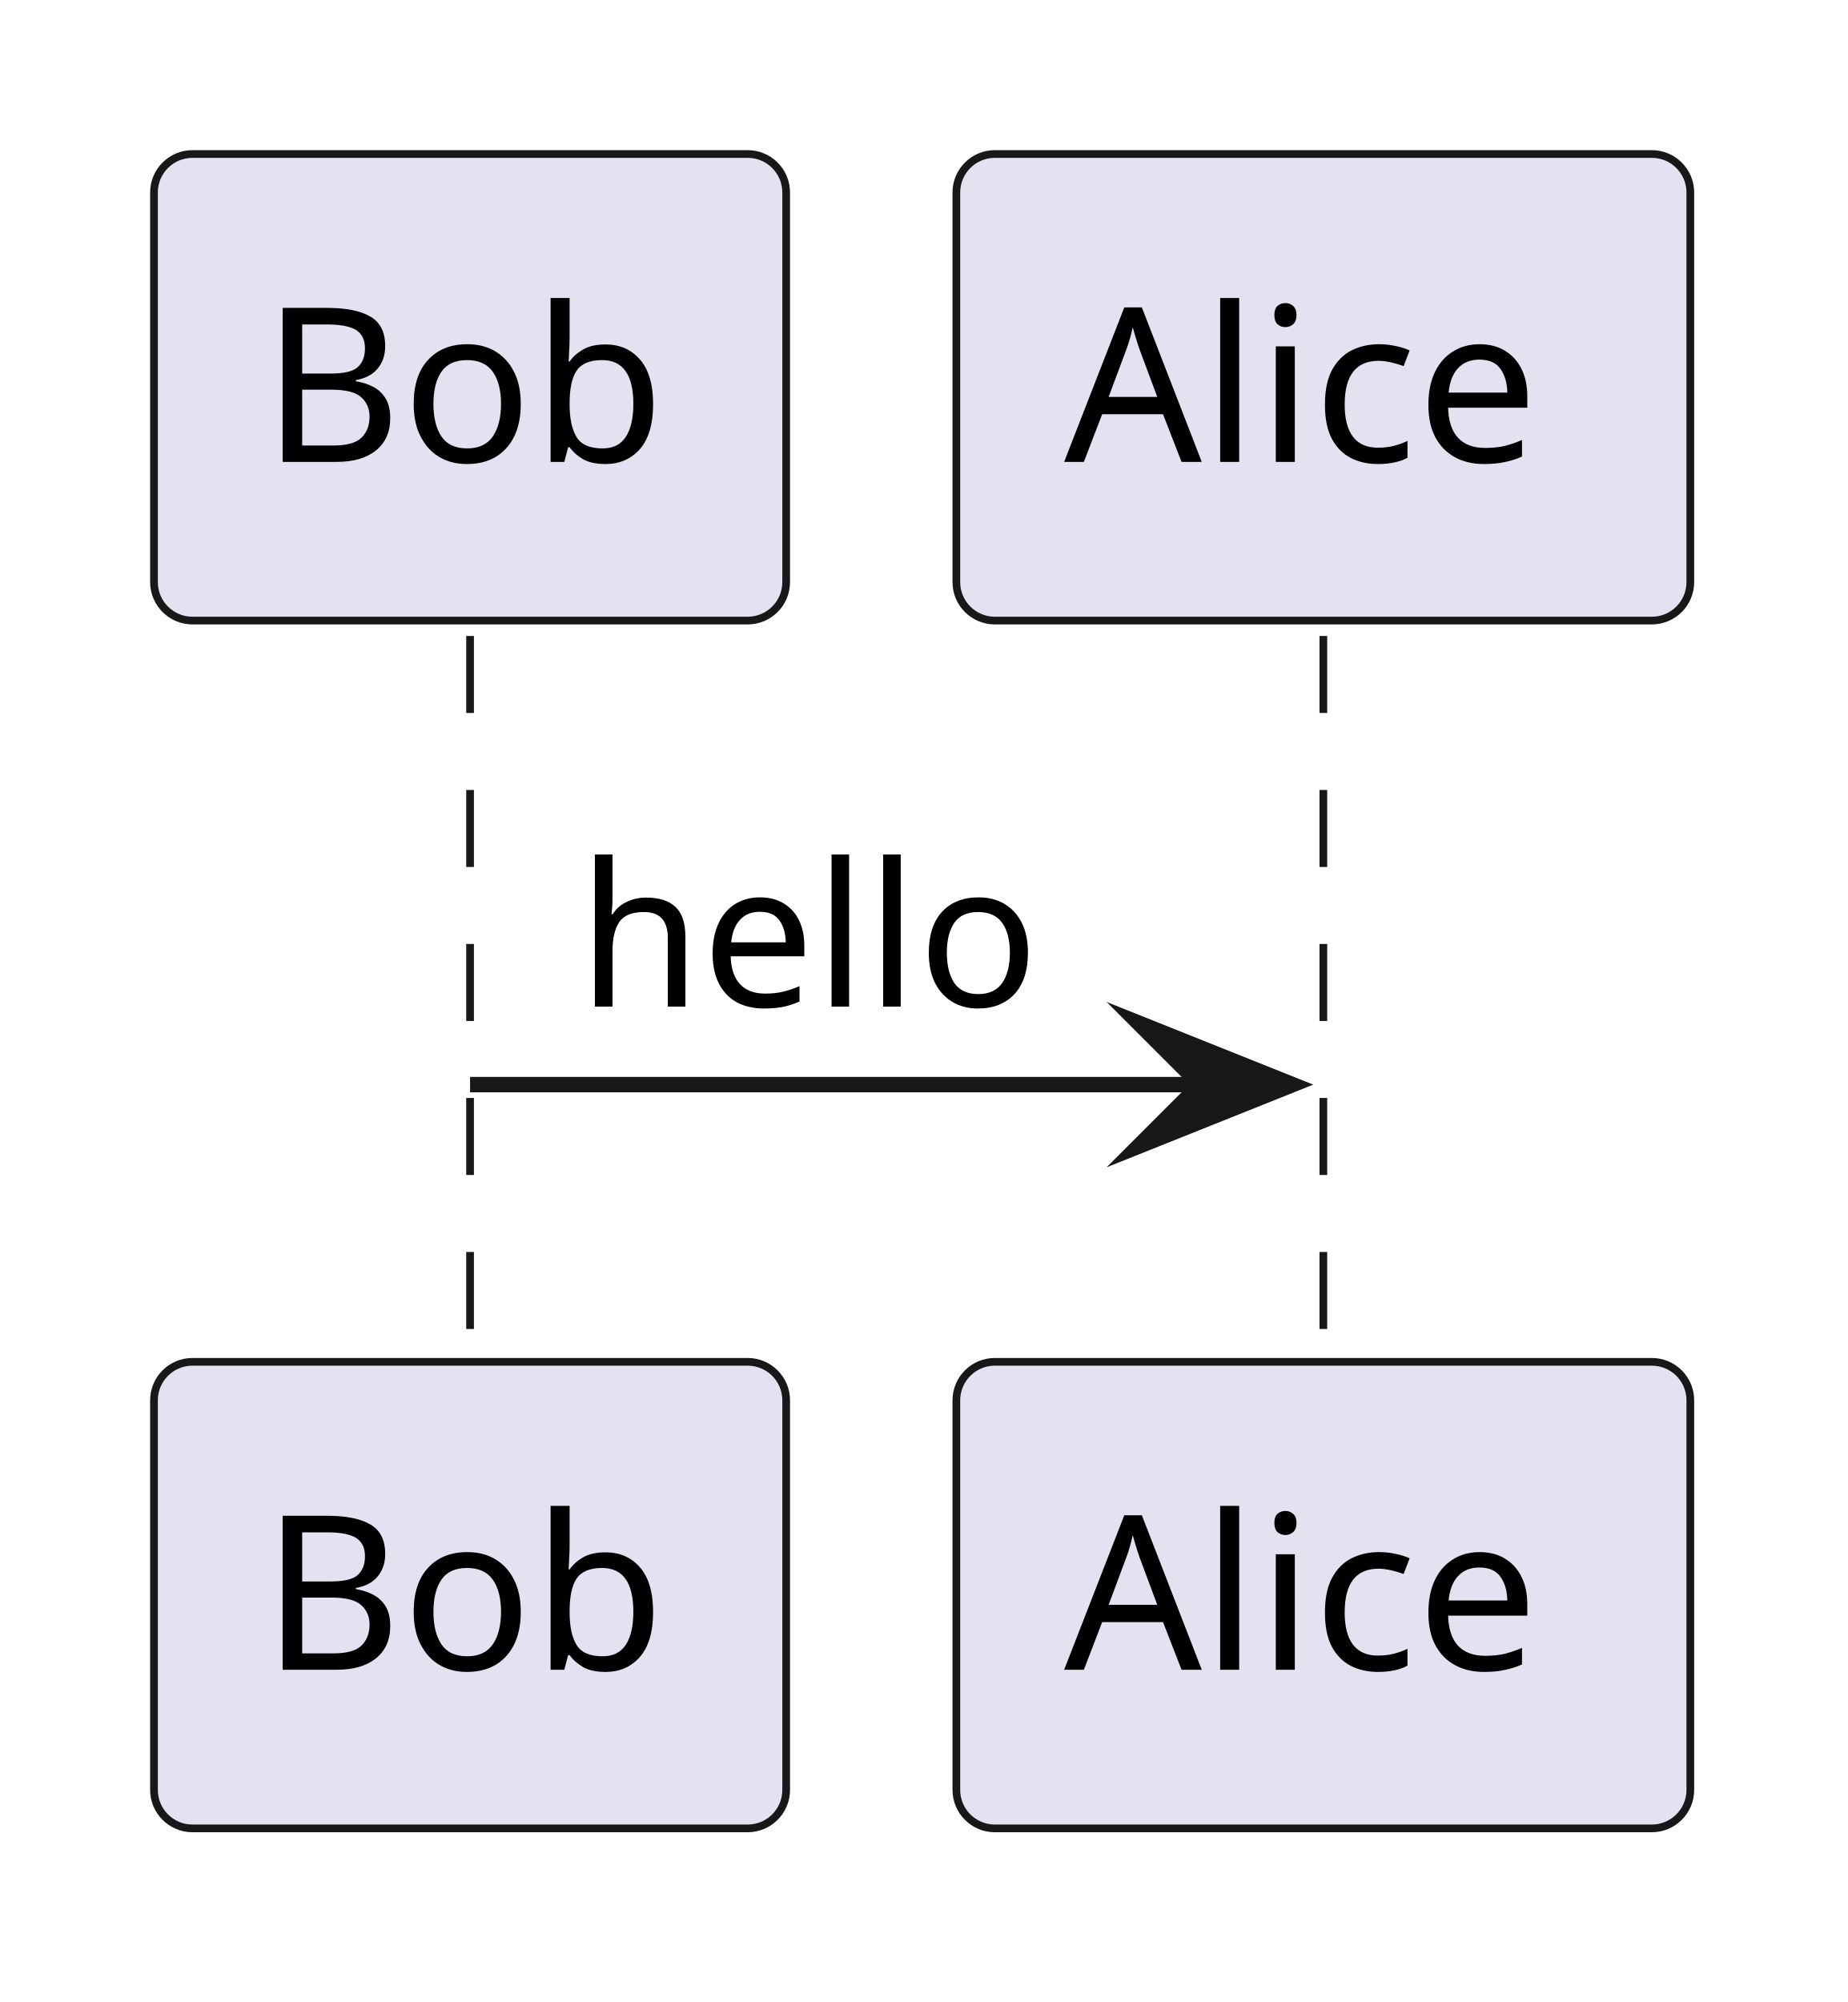
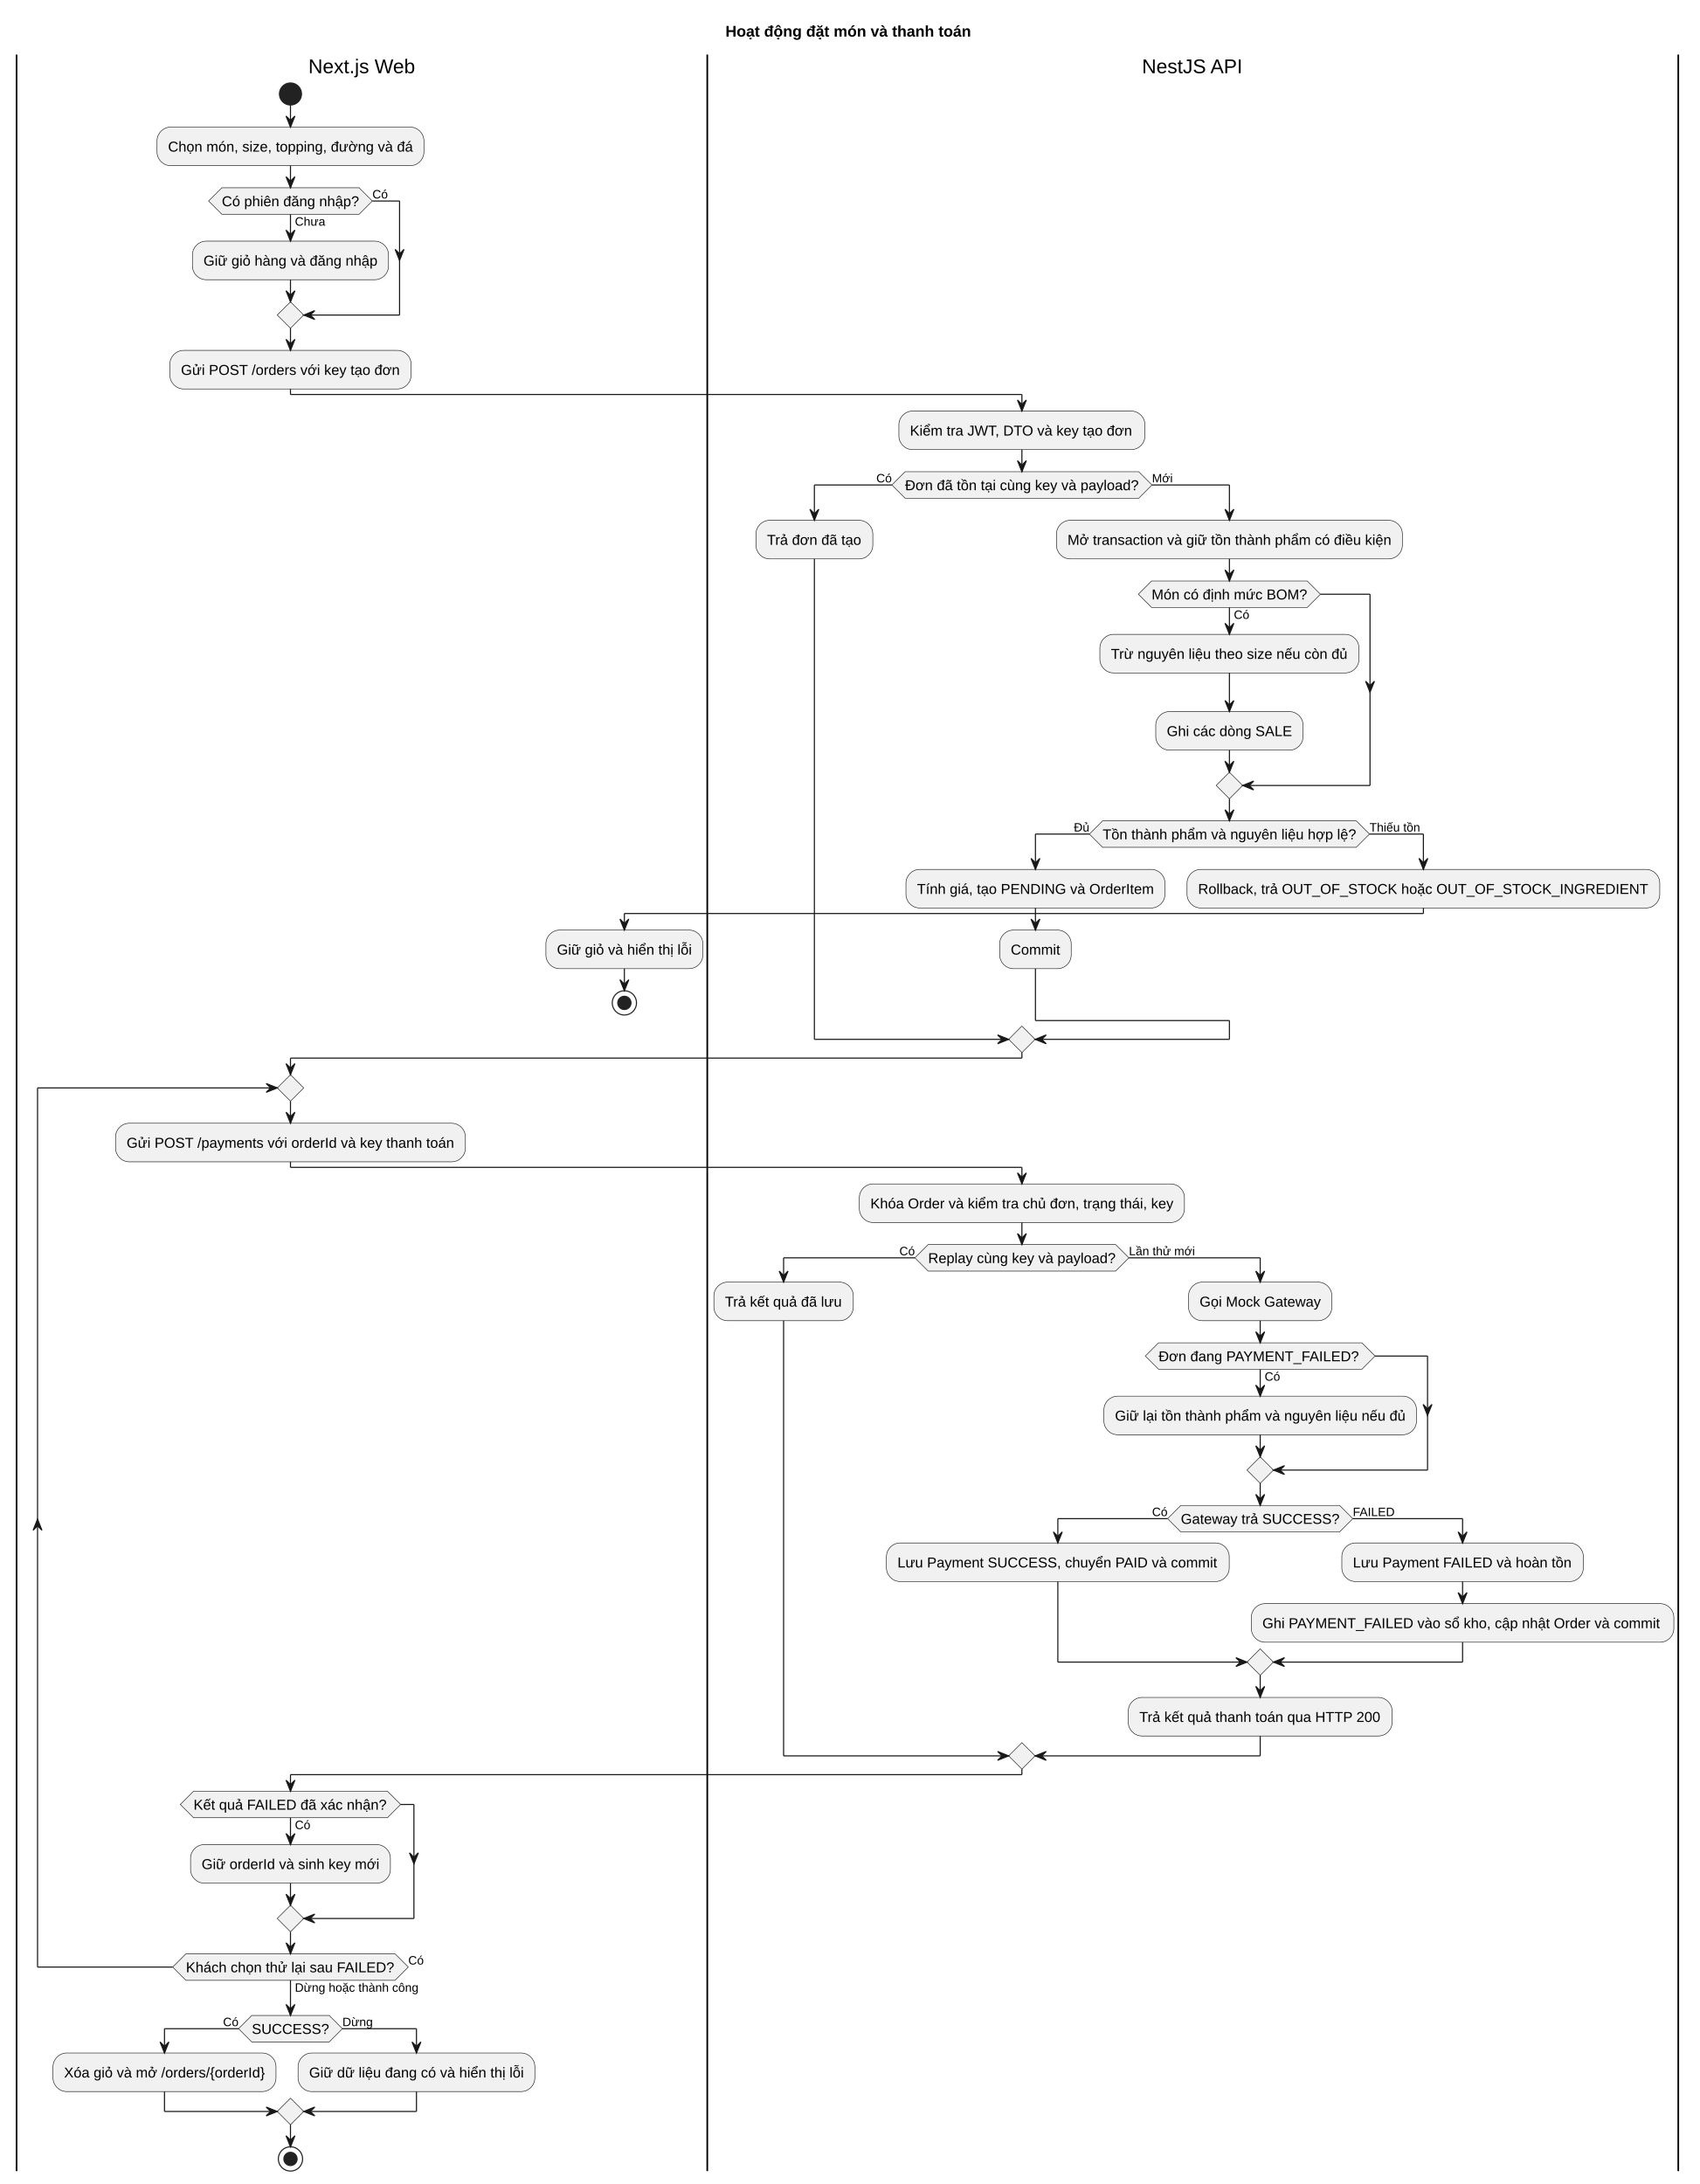
- <svg xmlns="http://www.w3.org/2000/svg" version="1.1" data-diagram-type="SEQUENCE" style="width:120px;height:130px;background:#FFFFFF;" width="120px" height="130px" viewBox="0 0 120 130" zoomAndPan="magnify" preserveAspectRatio="none" contentStyleType="text/css">
+ <svg xmlns="http://www.w3.org/2000/svg" contentStyleType="text/css" data-diagram-type="ACTIVITY" height="1978px" preserveAspectRatio="none" style="width:1539px;height:1978px;background:#FFFFFF;" version="1.1" viewBox="0 0 1539 1978" width="1539px" zoomAndPan="magnify">
  <defs />
-   <g font-family="sans-serif" lengthAdjust="spacing">
-     <g>
-       <rect x="27.028" y="41.297" width="8" height="47.133" fill="#000" fill-opacity="0" />
-       <line x1="30.528" y1="41.297" x2="30.528" y2="88.43" style="stroke:#181818;stroke-width:0.5;stroke-dasharray:5,5;" />
+   <g>
+     <g class="title" data-source-line="1">
+       <text fill="#000000" font-family="Arial" font-size="14" font-weight="bold" lengthAdjust="spacing" textLength="222.435" x="657.032" y="33.132">Hoạt động đặt món và thanh toán</text>
    </g>
-     <g>
-       <rect x="82.443" y="41.297" width="8" height="47.133" fill="#000" fill-opacity="0" />
-       <line x1="85.943" y1="41.297" x2="85.943" y2="88.43" style="stroke:#181818;stroke-width:0.5;stroke-dasharray:5,5;" />
-     </g>
-     <rect x="10" y="10" width="41.057" height="30.297" fill="#E2E2F0" style="stroke:#181818;stroke-width:0.5;" rx="2.5" ry="2.5" />
-     <text x="17" y="29.995" fill="#000" font-size="14" textLength="27.057">Bob</text>
-     <rect x="62.109" y="10" width="47.667" height="30.297" fill="#E2E2F0" style="stroke:#181818;stroke-width:0.5;" rx="2.5" ry="2.5" />
-     <text x="69.109" y="29.995" fill="#000" font-size="14" textLength="33.667">Alice</text>
-     <rect x="10" y="88.43" width="41.057" height="30.297" fill="#E2E2F0" style="stroke:#181818;stroke-width:0.5;" rx="2.5" ry="2.5" />
-     <text x="17" y="108.425" fill="#000" font-size="14" textLength="27.057">Bob</text>
-     <rect x="62.109" y="88.43" width="47.667" height="30.297" fill="#E2E2F0" style="stroke:#181818;stroke-width:0.5;" rx="2.5" ry="2.5" />
-     <text x="69.109" y="108.425" fill="#000" font-size="14" textLength="33.667">Alice</text>
-     <polygon points="73.943,66.43,83.943,70.43,73.943,74.43,77.943,70.43" fill="#181818" style="stroke:#181818;stroke-width:1;stroke-linejoin:miter;stroke-miterlimit:10;" />
-     <line x1="30.528" y1="70.43" x2="79.943" y2="70.43" style="stroke:#181818;stroke-width:1;" />
-     <text x="37.528" y="65.364" fill="#000" font-size="13" textLength="31.415">hello</text>
+     <rect fill="none" height="20.698" style="stroke:none;stroke-width:1;" width="1506.498" x="15" y="49.413" />
+     <ellipse cx="263.082" cy="85.111" fill="#222222" rx="10" ry="10" style="stroke:#222222;stroke-width:1;" />
+     <rect fill="#F1F1F1" height="34.949" rx="12.5" ry="12.5" style="stroke:#181818;stroke-width:0.5;" width="241.749" x="142.207" y="115.111" />
+     <text fill="#000000" font-family="Arial" font-size="13" lengthAdjust="spacing" textLength="221.749" x="152.207" y="137.305">Chọn món, size, topping, đường và đá</text>
+     <rect fill="#F1F1F1" height="34.949" rx="12.5" ry="12.5" style="stroke:#181818;stroke-width:0.5;" width="177.6" x="174.282" y="218.385" />
+     <text fill="#000000" font-family="Arial" font-size="13" lengthAdjust="spacing" textLength="157.6" x="184.282" y="240.578">Giữ giỏ hàng và đăng nhập</text>
+     <polygon fill="#F1F1F1" points="200.916,170.06,325.248,170.06,337.248,182.06,325.248,194.06,200.916,194.06,188.916,182.06,200.916,170.06" style="stroke:#181818;stroke-width:0.5;" />
+     <text fill="#000000" font-family="Arial" font-size="11" lengthAdjust="spacing" textLength="27.543" x="267.082" y="204.378">Chưa</text>
+     <text fill="#000000" font-family="Arial" font-size="13" lengthAdjust="spacing" textLength="124.332" x="200.916" y="186.78">Có phiên đăng nhập?</text>
+     <text fill="#000000" font-family="Arial" font-size="11" lengthAdjust="spacing" textLength="14.062" x="337.248" y="179.729">Có</text>
+     <polygon fill="#F1F1F1" points="263.082,273.333,275.082,285.333,263.082,297.333,251.082,285.333,263.082,273.333" style="stroke:#181818;stroke-width:0.5;" />
+     <rect fill="#F1F1F1" height="34.949" rx="12.5" ry="12.5" style="stroke:#181818;stroke-width:0.5;" width="218.428" x="153.868" y="317.333" />
+     <text fill="#000000" font-family="Arial" font-size="13" lengthAdjust="spacing" textLength="198.428" x="163.868" y="339.527">Gửi POST /orders với key tạo đơn</text>
+     <rect fill="#F1F1F1" height="34.949" rx="12.5" ry="12.5" style="stroke:#181818;stroke-width:0.5;" width="142.154" x="494.416" y="842.35" />
+     <text fill="#000000" font-family="Arial" font-size="13" lengthAdjust="spacing" textLength="122.154" x="504.416" y="864.544">Giữ giỏ và hiển thị lỗi</text>
+     <ellipse cx="565.493" cy="908.299" fill="none" rx="11" ry="11" style="stroke:#222222;stroke-width:1;" />
+     <ellipse cx="565.493" cy="908.299" fill="#222222" rx="6" ry="6" style="stroke:#222222;stroke-width:1;" />
+     <rect fill="#F1F1F1" height="34.949" rx="12.5" ry="12.5" style="stroke:#181818;stroke-width:0.5;" width="316.861" x="104.651" y="1017.299" />
+     <text fill="#000000" font-family="Arial" font-size="13" lengthAdjust="spacing" textLength="296.861" x="114.651" y="1039.493">Gửi POST /payments với orderId và key thanh toán</text>
+     <rect fill="#F1F1F1" height="34.949" rx="12.5" ry="12.5" style="stroke:#181818;stroke-width:0.5;" width="181.002" x="172.581" y="1670.589" />
+     <text fill="#000000" font-family="Arial" font-size="13" lengthAdjust="spacing" textLength="161.002" x="182.581" y="1692.783">Giữ orderId và sinh key mới</text>
+     <polygon fill="#F1F1F1" points="175.275,1622.264,350.889,1622.264,362.889,1634.264,350.889,1646.264,175.275,1646.264,163.275,1634.264,175.275,1622.264" style="stroke:#181818;stroke-width:0.5;" />
+     <text fill="#000000" font-family="Arial" font-size="11" lengthAdjust="spacing" textLength="14.062" x="267.082" y="1656.582">Có</text>
+     <text fill="#000000" font-family="Arial" font-size="13" lengthAdjust="spacing" textLength="175.614" x="175.275" y="1638.984">Kết quả FAILED đã xác nhận?</text>
+     <polygon fill="#F1F1F1" points="263.082,1725.538,275.082,1737.538,263.082,1749.538,251.082,1737.538,263.082,1725.538" style="stroke:#181818;stroke-width:0.5;" />
+     <polygon fill="#F1F1F1" points="263.082,973.299,275.082,985.299,263.082,997.299,251.082,985.299,263.082,973.299" style="stroke:#181818;stroke-width:0.5;" />
+     <polygon fill="#F1F1F1" points="168.4,1769.538,357.763,1769.538,369.763,1781.538,357.763,1793.538,168.4,1793.538,156.4,1781.538,168.4,1769.538" style="stroke:#181818;stroke-width:0.5;" />
+     <text fill="#000000" font-family="Arial" font-size="11" lengthAdjust="spacing" textLength="111.944" x="267.082" y="1803.855">Dừng hoặc thành công</text>
+     <text fill="#000000" font-family="Arial" font-size="13" lengthAdjust="spacing" textLength="189.363" x="168.4" y="1786.257">Khách chọn thử lại sau FAILED?</text>
+     <text fill="#000000" font-family="Arial" font-size="11" lengthAdjust="spacing" textLength="14.062" x="369.763" y="1779.207">Có</text>
+     <polygon fill="#F1F1F1" points="228.043,1825.355,298.121,1825.355,310.121,1837.355,298.121,1849.355,228.043,1849.355,216.043,1837.355,228.043,1825.355" style="stroke:#181818;stroke-width:0.5;" />
+     <text fill="#000000" font-family="Arial" font-size="13" lengthAdjust="spacing" textLength="70.078" x="228.043" y="1842.075">SUCCESS?</text>
+     <text fill="#000000" font-family="Arial" font-size="11" lengthAdjust="spacing" textLength="14.062" x="201.981" y="1835.024">Có</text>
+     <text fill="#000000" font-family="Arial" font-size="11" lengthAdjust="spacing" textLength="27.543" x="310.121" y="1835.024">Dừng</text>
+     <rect fill="#F1F1F1" height="34.949" rx="12.5" ry="12.5" style="stroke:#181818;stroke-width:0.5;" width="201.956" x="48" y="1859.355" />
+     <text fill="#000000" font-family="Arial" font-size="13" lengthAdjust="spacing" textLength="181.956" x="58" y="1881.549">Xóa giỏ và mở /orders/{orderId}</text>
+     <rect fill="#F1F1F1" height="34.949" rx="12.5" ry="12.5" style="stroke:#181818;stroke-width:0.5;" width="214.46" x="269.956" y="1859.355" />
+     <text fill="#000000" font-family="Arial" font-size="13" lengthAdjust="spacing" textLength="194.46" x="279.956" y="1881.549">Giữ dữ liệu đang có và hiển thị lỗi</text>
+     <polygon fill="#F1F1F1" points="263.082,1900.304,275.082,1912.304,263.082,1924.304,251.082,1912.304,263.082,1900.304" style="stroke:#181818;stroke-width:0.5;" />
+     <ellipse cx="263.082" cy="1955.304" fill="none" rx="11" ry="11" style="stroke:#222222;stroke-width:1;" />
+     <ellipse cx="263.082" cy="1955.304" fill="#222222" rx="6" ry="6" style="stroke:#222222;stroke-width:1;" />
+     <line style="stroke:#000000;stroke-width:1.5;" x1="15" x2="15" y1="49.413" y2="1966.304" />
+     <rect fill="#F1F1F1" height="34.949" rx="12.5" ry="12.5" style="stroke:#181818;stroke-width:0.5;" width="222.852" x="814.104" y="372.282" />
+     <text fill="#000000" font-family="Arial" font-size="13" lengthAdjust="spacing" textLength="202.852" x="824.104" y="394.476">Kiểm tra JWT, DTO và key tạo đơn</text>
+     <polygon fill="#F1F1F1" points="819.727,427.231,1031.333,427.231,1043.333,439.231,1031.333,451.231,819.727,451.231,807.727,439.231,819.727,427.231" style="stroke:#181818;stroke-width:0.5;" />
+     <text fill="#000000" font-family="Arial" font-size="13" lengthAdjust="spacing" textLength="211.606" x="819.727" y="443.95">Đơn đã tồn tại cùng key và payload?</text>
+     <text fill="#000000" font-family="Arial" font-size="11" lengthAdjust="spacing" textLength="14.062" x="793.666" y="436.9">Có</text>
+     <text fill="#000000" font-family="Arial" font-size="11" lengthAdjust="spacing" textLength="18.82" x="1043.333" y="436.9">Mới</text>
+     <rect fill="#F1F1F1" height="34.949" rx="12.5" ry="12.5" style="stroke:#181818;stroke-width:0.5;" width="105.852" x="684.656" y="471.231" />
+     <text fill="#000000" font-family="Arial" font-size="13" lengthAdjust="spacing" textLength="85.852" x="694.656" y="493.425">Trả đơn đã tạo</text>
+     <rect fill="#F1F1F1" height="34.949" rx="12.5" ry="12.5" style="stroke:#181818;stroke-width:0.5;" width="313.281" x="956.837" y="471.231" />
+     <text fill="#000000" font-family="Arial" font-size="13" lengthAdjust="spacing" textLength="293.281" x="966.837" y="493.425">Mở transaction và giữ tồn thành phẩm có điều kiện</text>
+     <rect fill="#F1F1F1" height="34.949" rx="12.5" ry="12.5" style="stroke:#181818;stroke-width:0.5;" width="234.671" x="996.142" y="574.504" />
+     <text fill="#000000" font-family="Arial" font-size="13" lengthAdjust="spacing" textLength="214.671" x="1006.142" y="596.698">Trừ nguyên liệu theo size nếu còn đủ</text>
+     <rect fill="#F1F1F1" height="34.949" rx="12.5" ry="12.5" style="stroke:#181818;stroke-width:0.5;" width="133.458" x="1046.748" y="644.453" />
+     <text fill="#000000" font-family="Arial" font-size="13" lengthAdjust="spacing" textLength="113.458" x="1056.748" y="666.646">Ghi các dòng SALE</text>
+     <polygon fill="#F1F1F1" points="1043.018,526.179,1183.936,526.179,1195.936,538.179,1183.936,550.179,1043.018,550.179,1031.018,538.179,1043.018,526.179" style="stroke:#181818;stroke-width:0.5;" />
+     <text fill="#000000" font-family="Arial" font-size="11" lengthAdjust="spacing" textLength="14.062" x="1117.477" y="560.497">Có</text>
+     <text fill="#000000" font-family="Arial" font-size="13" lengthAdjust="spacing" textLength="140.918" x="1043.018" y="542.899">Món có định mức BOM?</text>
+     <polygon fill="#F1F1F1" points="1113.477,699.401,1125.477,711.401,1113.477,723.401,1101.477,711.401,1113.477,699.401" style="stroke:#181818;stroke-width:0.5;" />
+     <polygon fill="#F1F1F1" points="998.636,743.401,1228.319,743.401,1240.319,755.401,1228.319,767.401,998.636,767.401,986.636,755.401,998.636,743.401" style="stroke:#181818;stroke-width:0.5;" />
+     <text fill="#000000" font-family="Arial" font-size="13" lengthAdjust="spacing" textLength="229.684" x="998.636" y="760.121">Tồn thành phẩm và nguyên liệu hợp lệ?</text>
+     <text fill="#000000" font-family="Arial" font-size="11" lengthAdjust="spacing" textLength="14.062" x="972.574" y="753.07">Đủ</text>
+     <text fill="#000000" font-family="Arial" font-size="11" lengthAdjust="spacing" textLength="45.864" x="1240.319" y="753.07">Thiếu tồn</text>
+     <rect fill="#F1F1F1" height="34.949" rx="12.5" ry="12.5" style="stroke:#181818;stroke-width:0.5;" width="234.576" x="820.508" y="787.401" />
+     <text fill="#000000" font-family="Arial" font-size="13" lengthAdjust="spacing" textLength="214.576" x="830.508" y="809.595">Tính giá, tạo PENDING và OrderItem</text>
+     <rect fill="#F1F1F1" height="34.949" rx="12.5" ry="12.5" style="stroke:#181818;stroke-width:0.5;" width="64.776" x="905.408" y="842.35" />
+     <text fill="#000000" font-family="Arial" font-size="13" lengthAdjust="spacing" textLength="44.776" x="915.408" y="864.544">Commit</text>
+     <rect fill="#F1F1F1" height="34.949" rx="12.5" ry="12.5" style="stroke:#181818;stroke-width:0.5;" width="428.148" x="1075.084" y="787.401" />
+     <text fill="#000000" font-family="Arial" font-size="13" lengthAdjust="spacing" textLength="408.148" x="1085.084" y="809.595">Rollback, trả OUT_OF_STOCK hoặc OUT_OF_STOCK_INGREDIENT</text>
+     <polygon fill="#F1F1F1" points="925.53,929.299,937.53,941.299,925.53,953.299,913.53,941.299,925.53,929.299" style="stroke:#181818;stroke-width:0.5;" />
+     <rect fill="#F1F1F1" height="34.949" rx="12.5" ry="12.5" style="stroke:#181818;stroke-width:0.5;" width="294.435" x="778.313" y="1072.248" />
+     <text fill="#000000" font-family="Arial" font-size="13" lengthAdjust="spacing" textLength="274.435" x="788.313" y="1094.441">Khóa Order và kiểm tra chủ đơn, trạng thái, key</text>
+     <polygon fill="#F1F1F1" points="840.614,1127.196,1010.446,1127.196,1022.446,1139.196,1010.446,1151.196,840.614,1151.196,828.614,1139.196,840.614,1127.196" style="stroke:#181818;stroke-width:0.5;" />
+     <text fill="#000000" font-family="Arial" font-size="13" lengthAdjust="spacing" textLength="169.832" x="840.614" y="1143.916">Replay cùng key và payload?</text>
+     <text fill="#000000" font-family="Arial" font-size="11" lengthAdjust="spacing" textLength="14.062" x="814.553" y="1136.865">Có</text>
+     <text fill="#000000" font-family="Arial" font-size="11" lengthAdjust="spacing" textLength="59.823" x="1022.446" y="1136.865">Lần thử mới</text>
+     <rect fill="#F1F1F1" height="34.949" rx="12.5" ry="12.5" style="stroke:#181818;stroke-width:0.5;" width="126.26" x="646.57" y="1161.196" />
+     <text fill="#000000" font-family="Arial" font-size="13" lengthAdjust="spacing" textLength="106.26" x="656.57" y="1183.39">Trả kết quả đã lưu</text>
+     <rect fill="#F1F1F1" height="34.949" rx="12.5" ry="12.5" style="stroke:#181818;stroke-width:0.5;" width="129.815" x="1076.452" y="1161.196" />
+     <text fill="#000000" font-family="Arial" font-size="13" lengthAdjust="spacing" textLength="109.814" x="1086.452" y="1183.39">Gọi Mock Gateway</text>
+     <rect fill="#F1F1F1" height="34.949" rx="12.5" ry="12.5" style="stroke:#181818;stroke-width:0.5;" width="283.104" x="999.808" y="1264.469" />
+     <text fill="#000000" font-family="Arial" font-size="13" lengthAdjust="spacing" textLength="263.104" x="1009.808" y="1286.663">Giữ lại tồn thành phẩm và nguyên liệu nếu đủ</text>
+     <polygon fill="#F1F1F1" points="1049.309,1216.145,1233.41,1216.145,1245.41,1228.145,1233.41,1240.145,1049.309,1240.145,1037.309,1228.145,1049.309,1216.145" style="stroke:#181818;stroke-width:0.5;" />
+     <text fill="#000000" font-family="Arial" font-size="11" lengthAdjust="spacing" textLength="14.062" x="1145.36" y="1250.463">Có</text>
+     <text fill="#000000" font-family="Arial" font-size="13" lengthAdjust="spacing" textLength="184.101" x="1049.309" y="1232.864">Đơn đang PAYMENT_FAILED?</text>
+     <polygon fill="#F1F1F1" points="1141.36,1319.418,1153.36,1331.418,1141.36,1343.418,1129.36,1331.418,1141.36,1319.418" style="stroke:#181818;stroke-width:0.5;" />
+     <polygon fill="#F1F1F1" points="1069.472,1363.418,1213.247,1363.418,1225.247,1375.418,1213.247,1387.418,1069.472,1387.418,1057.472,1375.418,1069.472,1363.418" style="stroke:#181818;stroke-width:0.5;" />
+     <text fill="#000000" font-family="Arial" font-size="13" lengthAdjust="spacing" textLength="143.774" x="1069.472" y="1380.138">Gateway trả SUCCESS?</text>
+     <text fill="#000000" font-family="Arial" font-size="11" lengthAdjust="spacing" textLength="14.062" x="1043.411" y="1373.087">Có</text>
+     <text fill="#000000" font-family="Arial" font-size="11" lengthAdjust="spacing" textLength="38.511" x="1225.247" y="1373.087">FAILED</text>
+     <rect fill="#F1F1F1" height="34.949" rx="12.5" ry="12.5" style="stroke:#181818;stroke-width:0.5;" width="310.475" x="802.83" y="1397.418" />
+     <text fill="#000000" font-family="Arial" font-size="13" lengthAdjust="spacing" textLength="290.475" x="812.83" y="1419.612">Lưu Payment SUCCESS, chuyển PAID và commit</text>
+     <rect fill="#F1F1F1" height="34.949" rx="12.5" ry="12.5" style="stroke:#181818;stroke-width:0.5;" width="218.758" x="1215.273" y="1397.418" />
+     <text fill="#000000" font-family="Arial" font-size="13" lengthAdjust="spacing" textLength="198.758" x="1225.273" y="1419.612">Lưu Payment FAILED và hoàn tồn</text>
+     <rect fill="#F1F1F1" height="34.949" rx="12.5" ry="12.5" style="stroke:#181818;stroke-width:0.5;" width="382.692" x="1133.305" y="1452.367" />
+     <text fill="#000000" font-family="Arial" font-size="13" lengthAdjust="spacing" textLength="362.692" x="1143.305" y="1474.561">Ghi PAYMENT_FAILED vào sổ kho, cập nhật Order và commit</text>
+     <polygon fill="#F1F1F1" points="1141.36,1493.316,1153.36,1505.316,1141.36,1517.316,1129.36,1505.316,1141.36,1493.316" style="stroke:#181818;stroke-width:0.5;" />
+     <rect fill="#F1F1F1" height="34.949" rx="12.5" ry="12.5" style="stroke:#181818;stroke-width:0.5;" width="238.969" x="1021.875" y="1537.316" />
+     <text fill="#000000" font-family="Arial" font-size="13" lengthAdjust="spacing" textLength="218.969" x="1031.875" y="1559.509">Trả kết quả thanh toán qua HTTP 200</text>
+     <polygon fill="#F1F1F1" points="925.53,1578.264,937.53,1590.264,925.53,1602.264,913.53,1590.264,925.53,1578.264" style="stroke:#181818;stroke-width:0.5;" />
+     <line style="stroke:#000000;stroke-width:1.5;" x1="640.57" x2="640.57" y1="49.413" y2="1966.304" />
+     <line style="stroke:#000000;stroke-width:1.5;" x1="1519.998" x2="1519.998" y1="49.413" y2="1966.304" />
+     <line style="stroke:#181818;stroke-width:1;" x1="263.082" x2="263.082" y1="95.111" y2="115.111" />
+     <polygon fill="#181818" points="259.082,105.111,263.082,115.111,267.082,105.111,263.082,109.111" style="stroke:#181818;stroke-width:1;" />
+     <line style="stroke:#181818;stroke-width:1;" x1="263.082" x2="263.082" y1="194.06" y2="218.385" />
+     <polygon fill="#181818" points="259.082,208.385,263.082,218.385,267.082,208.385,263.082,212.385" style="stroke:#181818;stroke-width:1;" />
+     <line style="stroke:#181818;stroke-width:1;" x1="337.248" x2="361.882" y1="182.06" y2="182.06" />
+     <polygon fill="#181818" points="357.882,225.859,361.882,235.859,365.882,225.859,361.882,229.859" style="stroke:#181818;stroke-width:1;" />
+     <line style="stroke:#181818;stroke-width:1;" x1="361.882" x2="361.882" y1="182.06" y2="285.333" />
+     <line style="stroke:#181818;stroke-width:1;" x1="361.882" x2="275.082" y1="285.333" y2="285.333" />
+     <polygon fill="#181818" points="285.082,281.333,275.082,285.333,285.082,289.333,281.082,285.333" style="stroke:#181818;stroke-width:1;" />
+     <line style="stroke:#181818;stroke-width:1;" x1="263.082" x2="263.082" y1="253.333" y2="273.333" />
+     <polygon fill="#181818" points="259.082,263.333,263.082,273.333,267.082,263.333,263.082,267.333" style="stroke:#181818;stroke-width:1;" />
+     <line style="stroke:#181818;stroke-width:1;" x1="263.082" x2="263.082" y1="150.06" y2="170.06" />
+     <polygon fill="#181818" points="259.082,160.06,263.082,170.06,267.082,160.06,263.082,164.06" style="stroke:#181818;stroke-width:1;" />
+     <line style="stroke:#181818;stroke-width:1;" x1="263.082" x2="263.082" y1="297.333" y2="317.333" />
+     <polygon fill="#181818" points="259.082,307.333,263.082,317.333,267.082,307.333,263.082,311.333" style="stroke:#181818;stroke-width:1;" />
+     <line style="stroke:#181818;stroke-width:1;" x1="565.493" x2="565.493" y1="877.299" y2="897.299" />
+     <polygon fill="#181818" points="561.493,887.299,565.493,897.299,569.493,887.299,565.493,891.299" style="stroke:#181818;stroke-width:1;" />
+     <line style="stroke:#181818;stroke-width:1;" x1="263.082" x2="263.082" y1="1646.264" y2="1670.589" />
+     <polygon fill="#181818" points="259.082,1660.589,263.082,1670.589,267.082,1660.589,263.082,1664.589" style="stroke:#181818;stroke-width:1;" />
+     <line style="stroke:#181818;stroke-width:1;" x1="362.889" x2="374.889" y1="1634.264" y2="1634.264" />
+     <polygon fill="#181818" points="370.889,1678.063,374.889,1688.063,378.889,1678.063,374.889,1682.063" style="stroke:#181818;stroke-width:1;" />
+     <line style="stroke:#181818;stroke-width:1;" x1="374.889" x2="374.889" y1="1634.264" y2="1737.538" />
+     <line style="stroke:#181818;stroke-width:1;" x1="374.889" x2="275.082" y1="1737.538" y2="1737.538" />
+     <polygon fill="#181818" points="285.082,1733.538,275.082,1737.538,285.082,1741.538,281.082,1737.538" style="stroke:#181818;stroke-width:1;" />
+     <line style="stroke:#181818;stroke-width:1;" x1="263.082" x2="263.082" y1="1705.538" y2="1725.538" />
+     <polygon fill="#181818" points="259.082,1715.538,263.082,1725.538,267.082,1715.538,263.082,1719.538" style="stroke:#181818;stroke-width:1;" />
+     <line style="stroke:#181818;stroke-width:1;" x1="263.082" x2="263.082" y1="997.299" y2="1017.299" />
+     <polygon fill="#181818" points="259.082,1007.299,263.082,1017.299,267.082,1007.299,263.082,1011.299" style="stroke:#181818;stroke-width:1;" />
+     <line style="stroke:#181818;stroke-width:1;" x1="156.4" x2="34" y1="1781.538" y2="1781.538" />
+     <polygon fill="#181818" points="30,1385.918,34,1375.918,38,1385.918,34,1381.918" style="stroke:#181818;stroke-width:1;" />
+     <line style="stroke:#181818;stroke-width:1;" x1="34" x2="34" y1="985.299" y2="1781.538" />
+     <line style="stroke:#181818;stroke-width:1;" x1="34" x2="251.082" y1="985.299" y2="985.299" />
+     <polygon fill="#181818" points="241.082,981.299,251.082,985.299,241.082,989.299,245.082,985.299" style="stroke:#181818;stroke-width:1;" />
+     <line style="stroke:#181818;stroke-width:1;" x1="263.082" x2="263.082" y1="1749.538" y2="1769.538" />
+     <polygon fill="#181818" points="259.082,1759.538,263.082,1769.538,267.082,1759.538,263.082,1763.538" style="stroke:#181818;stroke-width:1;" />
+     <line style="stroke:#181818;stroke-width:1;" x1="216.043" x2="148.978" y1="1837.355" y2="1837.355" />
+     <line style="stroke:#181818;stroke-width:1;" x1="148.978" x2="148.978" y1="1837.355" y2="1859.355" />
+     <polygon fill="#181818" points="144.978,1849.355,148.978,1859.355,152.978,1849.355,148.978,1853.355" style="stroke:#181818;stroke-width:1;" />
+     <line style="stroke:#181818;stroke-width:1;" x1="310.121" x2="377.186" y1="1837.355" y2="1837.355" />
+     <line style="stroke:#181818;stroke-width:1;" x1="377.186" x2="377.186" y1="1837.355" y2="1859.355" />
+     <polygon fill="#181818" points="373.186,1849.355,377.186,1859.355,381.186,1849.355,377.186,1853.355" style="stroke:#181818;stroke-width:1;" />
+     <line style="stroke:#181818;stroke-width:1;" x1="148.978" x2="148.978" y1="1894.304" y2="1912.304" />
+     <line style="stroke:#181818;stroke-width:1;" x1="148.978" x2="251.082" y1="1912.304" y2="1912.304" />
+     <polygon fill="#181818" points="241.082,1908.304,251.082,1912.304,241.082,1916.304,245.082,1912.304" style="stroke:#181818;stroke-width:1;" />
+     <line style="stroke:#181818;stroke-width:1;" x1="377.186" x2="377.186" y1="1894.304" y2="1912.304" />
+     <line style="stroke:#181818;stroke-width:1;" x1="377.186" x2="275.082" y1="1912.304" y2="1912.304" />
+     <polygon fill="#181818" points="285.082,1908.304,275.082,1912.304,285.082,1916.304,281.082,1912.304" style="stroke:#181818;stroke-width:1;" />
+     <line style="stroke:#181818;stroke-width:1;" x1="263.082" x2="263.082" y1="1793.538" y2="1825.355" />
+     <polygon fill="#181818" points="259.082,1815.355,263.082,1825.355,267.082,1815.355,263.082,1819.355" style="stroke:#181818;stroke-width:1;" />
+     <line style="stroke:#181818;stroke-width:1;" x1="263.082" x2="263.082" y1="1924.304" y2="1944.304" />
+     <polygon fill="#181818" points="259.082,1934.304,263.082,1944.304,267.082,1934.304,263.082,1938.304" style="stroke:#181818;stroke-width:1;" />
+     <line style="stroke:#181818;stroke-width:1;" x1="1113.477" x2="1113.477" y1="609.453" y2="644.453" />
+     <polygon fill="#181818" points="1109.477,634.453,1113.477,644.453,1117.477,634.453,1113.477,638.453" style="stroke:#181818;stroke-width:1;" />
+     <line style="stroke:#181818;stroke-width:1;" x1="1113.477" x2="1113.477" y1="550.179" y2="574.504" />
+     <polygon fill="#181818" points="1109.477,564.504,1113.477,574.504,1117.477,564.504,1113.477,568.504" style="stroke:#181818;stroke-width:1;" />
+     <line style="stroke:#181818;stroke-width:1;" x1="1195.936" x2="1240.813" y1="538.179" y2="538.179" />
+     <polygon fill="#181818" points="1236.813,616.953,1240.813,626.953,1244.813,616.953,1240.813,620.953" style="stroke:#181818;stroke-width:1;" />
+     <line style="stroke:#181818;stroke-width:1;" x1="1240.813" x2="1240.813" y1="538.179" y2="711.401" />
+     <line style="stroke:#181818;stroke-width:1;" x1="1240.813" x2="1125.477" y1="711.401" y2="711.401" />
+     <polygon fill="#181818" points="1135.477,707.401,1125.477,711.401,1135.477,715.401,1131.477,711.401" style="stroke:#181818;stroke-width:1;" />
+     <line style="stroke:#181818;stroke-width:1;" x1="1113.477" x2="1113.477" y1="679.401" y2="699.401" />
+     <polygon fill="#181818" points="1109.477,689.401,1113.477,699.401,1117.477,689.401,1113.477,693.401" style="stroke:#181818;stroke-width:1;" />
+     <line style="stroke:#181818;stroke-width:1;" x1="1113.477" x2="1113.477" y1="506.179" y2="526.179" />
+     <polygon fill="#181818" points="1109.477,516.179,1113.477,526.179,1117.477,516.179,1113.477,520.179" style="stroke:#181818;stroke-width:1;" />
+     <line style="stroke:#181818;stroke-width:1;" x1="937.796" x2="937.796" y1="822.35" y2="842.35" />
+     <polygon fill="#181818" points="933.796,832.35,937.796,842.35,941.796,832.35,937.796,836.35" style="stroke:#181818;stroke-width:1;" />
+     <line style="stroke:#181818;stroke-width:1;" x1="986.636" x2="937.796" y1="755.401" y2="755.401" />
+     <line style="stroke:#181818;stroke-width:1;" x1="937.796" x2="937.796" y1="755.401" y2="787.401" />
+     <polygon fill="#181818" points="933.796,777.401,937.796,787.401,941.796,777.401,937.796,781.401" style="stroke:#181818;stroke-width:1;" />
+     <line style="stroke:#181818;stroke-width:1;" x1="1240.319" x2="1289.158" y1="755.401" y2="755.401" />
+     <line style="stroke:#181818;stroke-width:1;" x1="1289.158" x2="1289.158" y1="755.401" y2="787.401" />
+     <polygon fill="#181818" points="1285.158,777.401,1289.158,787.401,1293.158,777.401,1289.158,781.401" style="stroke:#181818;stroke-width:1;" />
+     <line style="stroke:#181818;stroke-width:1;" x1="937.796" x2="937.796" y1="877.299" y2="924.299" />
+     <line style="stroke:#181818;stroke-width:1;" x1="937.796" x2="1113.477" y1="924.299" y2="924.299" />
+     <line style="stroke:#181818;stroke-width:1;" x1="1113.477" x2="1113.477" y1="924.299" y2="941.299" />
+     <line style="stroke:#181818;stroke-width:1;" x1="1113.477" x2="937.53" y1="941.299" y2="941.299" />
+     <polygon fill="#181818" points="947.53,937.299,937.53,941.299,947.53,945.299,943.53,941.299" style="stroke:#181818;stroke-width:1;" />
+     <line style="stroke:#181818;stroke-width:1;" x1="1113.477" x2="1113.477" y1="723.401" y2="743.401" />
+     <polygon fill="#181818" points="1109.477,733.401,1113.477,743.401,1117.477,733.401,1113.477,737.401" style="stroke:#181818;stroke-width:1;" />
+     <line style="stroke:#181818;stroke-width:1;" x1="807.727" x2="737.582" y1="439.231" y2="439.231" />
+     <line style="stroke:#181818;stroke-width:1;" x1="737.582" x2="737.582" y1="439.231" y2="471.231" />
+     <polygon fill="#181818" points="733.582,461.231,737.582,471.231,741.582,461.231,737.582,465.231" style="stroke:#181818;stroke-width:1;" />
+     <line style="stroke:#181818;stroke-width:1;" x1="1043.333" x2="1113.477" y1="439.231" y2="439.231" />
+     <line style="stroke:#181818;stroke-width:1;" x1="1113.477" x2="1113.477" y1="439.231" y2="471.231" />
+     <polygon fill="#181818" points="1109.477,461.231,1113.477,471.231,1117.477,461.231,1113.477,465.231" style="stroke:#181818;stroke-width:1;" />
+     <line style="stroke:#181818;stroke-width:1;" x1="737.582" x2="737.582" y1="506.179" y2="941.299" />
+     <line style="stroke:#181818;stroke-width:1;" x1="737.582" x2="913.53" y1="941.299" y2="941.299" />
+     <polygon fill="#181818" points="903.53,937.299,913.53,941.299,903.53,945.299,907.53,941.299" style="stroke:#181818;stroke-width:1;" />
+     <line style="stroke:#181818;stroke-width:1;" x1="925.53" x2="925.53" y1="407.231" y2="427.231" />
+     <polygon fill="#181818" points="921.53,417.231,925.53,427.231,929.53,417.231,925.53,421.231" style="stroke:#181818;stroke-width:1;" />
+     <line style="stroke:#181818;stroke-width:1;" x1="1141.36" x2="1141.36" y1="1240.145" y2="1264.469" />
+     <polygon fill="#181818" points="1137.36,1254.469,1141.36,1264.469,1145.36,1254.469,1141.36,1258.469" style="stroke:#181818;stroke-width:1;" />
+     <line style="stroke:#181818;stroke-width:1;" x1="1245.41" x2="1292.911" y1="1228.145" y2="1228.145" />
+     <polygon fill="#181818" points="1288.911,1271.944,1292.911,1281.944,1296.911,1271.944,1292.911,1275.944" style="stroke:#181818;stroke-width:1;" />
+     <line style="stroke:#181818;stroke-width:1;" x1="1292.911" x2="1292.911" y1="1228.145" y2="1331.418" />
+     <line style="stroke:#181818;stroke-width:1;" x1="1292.911" x2="1153.36" y1="1331.418" y2="1331.418" />
+     <polygon fill="#181818" points="1163.36,1327.418,1153.36,1331.418,1163.36,1335.418,1159.36,1331.418" style="stroke:#181818;stroke-width:1;" />
+     <line style="stroke:#181818;stroke-width:1;" x1="1141.36" x2="1141.36" y1="1299.418" y2="1319.418" />
+     <polygon fill="#181818" points="1137.36,1309.418,1141.36,1319.418,1145.36,1309.418,1141.36,1313.418" style="stroke:#181818;stroke-width:1;" />
+     <line style="stroke:#181818;stroke-width:1;" x1="1141.36" x2="1141.36" y1="1196.145" y2="1216.145" />
+     <polygon fill="#181818" points="1137.36,1206.145,1141.36,1216.145,1145.36,1206.145,1141.36,1210.145" style="stroke:#181818;stroke-width:1;" />
+     <line style="stroke:#181818;stroke-width:1;" x1="1324.651" x2="1324.651" y1="1432.367" y2="1452.367" />
+     <polygon fill="#181818" points="1320.651,1442.367,1324.651,1452.367,1328.651,1442.367,1324.651,1446.367" style="stroke:#181818;stroke-width:1;" />
+     <line style="stroke:#181818;stroke-width:1;" x1="1057.472" x2="958.068" y1="1375.418" y2="1375.418" />
+     <line style="stroke:#181818;stroke-width:1;" x1="958.068" x2="958.068" y1="1375.418" y2="1397.418" />
+     <polygon fill="#181818" points="954.068,1387.418,958.068,1397.418,962.068,1387.418,958.068,1391.418" style="stroke:#181818;stroke-width:1;" />
+     <line style="stroke:#181818;stroke-width:1;" x1="1225.247" x2="1324.651" y1="1375.418" y2="1375.418" />
+     <line style="stroke:#181818;stroke-width:1;" x1="1324.651" x2="1324.651" y1="1375.418" y2="1397.418" />
+     <polygon fill="#181818" points="1320.651,1387.418,1324.651,1397.418,1328.651,1387.418,1324.651,1391.418" style="stroke:#181818;stroke-width:1;" />
+     <line style="stroke:#181818;stroke-width:1;" x1="958.068" x2="958.068" y1="1432.367" y2="1505.316" />
+     <line style="stroke:#181818;stroke-width:1;" x1="958.068" x2="1129.36" y1="1505.316" y2="1505.316" />
+     <polygon fill="#181818" points="1119.36,1501.316,1129.36,1505.316,1119.36,1509.316,1123.36,1505.316" style="stroke:#181818;stroke-width:1;" />
+     <line style="stroke:#181818;stroke-width:1;" x1="1324.651" x2="1324.651" y1="1487.316" y2="1505.316" />
+     <line style="stroke:#181818;stroke-width:1;" x1="1324.651" x2="1153.36" y1="1505.316" y2="1505.316" />
+     <polygon fill="#181818" points="1163.36,1501.316,1153.36,1505.316,1163.36,1509.316,1159.36,1505.316" style="stroke:#181818;stroke-width:1;" />
+     <line style="stroke:#181818;stroke-width:1;" x1="1141.36" x2="1141.36" y1="1343.418" y2="1363.418" />
+     <polygon fill="#181818" points="1137.36,1353.418,1141.36,1363.418,1145.36,1353.418,1141.36,1357.418" style="stroke:#181818;stroke-width:1;" />
+     <line style="stroke:#181818;stroke-width:1;" x1="1141.36" x2="1141.36" y1="1517.316" y2="1537.316" />
+     <polygon fill="#181818" points="1137.36,1527.316,1141.36,1537.316,1145.36,1527.316,1141.36,1531.316" style="stroke:#181818;stroke-width:1;" />
+     <line style="stroke:#181818;stroke-width:1;" x1="828.614" x2="709.7" y1="1139.196" y2="1139.196" />
+     <line style="stroke:#181818;stroke-width:1;" x1="709.7" x2="709.7" y1="1139.196" y2="1161.196" />
+     <polygon fill="#181818" points="705.7,1151.196,709.7,1161.196,713.7,1151.196,709.7,1155.196" style="stroke:#181818;stroke-width:1;" />
+     <line style="stroke:#181818;stroke-width:1;" x1="1022.446" x2="1141.36" y1="1139.196" y2="1139.196" />
+     <line style="stroke:#181818;stroke-width:1;" x1="1141.36" x2="1141.36" y1="1139.196" y2="1161.196" />
+     <polygon fill="#181818" points="1137.36,1151.196,1141.36,1161.196,1145.36,1151.196,1141.36,1155.196" style="stroke:#181818;stroke-width:1;" />
+     <line style="stroke:#181818;stroke-width:1;" x1="709.7" x2="709.7" y1="1196.145" y2="1590.264" />
+     <line style="stroke:#181818;stroke-width:1;" x1="709.7" x2="913.53" y1="1590.264" y2="1590.264" />
+     <polygon fill="#181818" points="903.53,1586.264,913.53,1590.264,903.53,1594.264,907.53,1590.264" style="stroke:#181818;stroke-width:1;" />
+     <line style="stroke:#181818;stroke-width:1;" x1="1141.36" x2="1141.36" y1="1572.264" y2="1590.264" />
+     <line style="stroke:#181818;stroke-width:1;" x1="1141.36" x2="937.53" y1="1590.264" y2="1590.264" />
+     <polygon fill="#181818" points="947.53,1586.264,937.53,1590.264,947.53,1594.264,943.53,1590.264" style="stroke:#181818;stroke-width:1;" />
+     <line style="stroke:#181818;stroke-width:1;" x1="925.53" x2="925.53" y1="1107.196" y2="1127.196" />
+     <polygon fill="#181818" points="921.53,1117.196,925.53,1127.196,929.53,1117.196,925.53,1121.196" style="stroke:#181818;stroke-width:1;" />
+     <line style="stroke:#181818;stroke-width:1;" x1="263.082" x2="263.082" y1="352.282" y2="357.282" />
+     <line style="stroke:#181818;stroke-width:1;" x1="263.082" x2="925.53" y1="357.282" y2="357.282" />
+     <line style="stroke:#181818;stroke-width:1;" x1="925.53" x2="925.53" y1="357.282" y2="372.282" />
+     <polygon fill="#181818" points="921.53,362.282,925.53,372.282,929.53,362.282,925.53,366.282" style="stroke:#181818;stroke-width:1;" />
+     <line style="stroke:#181818;stroke-width:1;" x1="1289.158" x2="1289.158" y1="822.35" y2="827.35" />
+     <line style="stroke:#181818;stroke-width:1;" x1="1289.158" x2="565.493" y1="827.35" y2="827.35" />
+     <line style="stroke:#181818;stroke-width:1;" x1="565.493" x2="565.493" y1="827.35" y2="842.35" />
+     <polygon fill="#181818" points="561.493,832.35,565.493,842.35,569.493,832.35,565.493,836.35" style="stroke:#181818;stroke-width:1;" />
+     <line style="stroke:#181818;stroke-width:1;" x1="263.082" x2="263.082" y1="1052.248" y2="1057.248" />
+     <line style="stroke:#181818;stroke-width:1;" x1="263.082" x2="925.53" y1="1057.248" y2="1057.248" />
+     <line style="stroke:#181818;stroke-width:1;" x1="925.53" x2="925.53" y1="1057.248" y2="1072.248" />
+     <polygon fill="#181818" points="921.53,1062.248,925.53,1072.248,929.53,1062.248,925.53,1066.248" style="stroke:#181818;stroke-width:1;" />
+     <line style="stroke:#181818;stroke-width:1;" x1="925.53" x2="925.53" y1="1602.264" y2="1607.264" />
+     <line style="stroke:#181818;stroke-width:1;" x1="925.53" x2="263.082" y1="1607.264" y2="1607.264" />
+     <line style="stroke:#181818;stroke-width:1;" x1="263.082" x2="263.082" y1="1607.264" y2="1622.264" />
+     <polygon fill="#181818" points="259.082,1612.264,263.082,1622.264,267.082,1612.264,263.082,1616.264" style="stroke:#181818;stroke-width:1;" />
+     <line style="stroke:#181818;stroke-width:1;" x1="925.53" x2="925.53" y1="953.299" y2="958.299" />
+     <line style="stroke:#181818;stroke-width:1;" x1="925.53" x2="263.082" y1="958.299" y2="958.299" />
+     <line style="stroke:#181818;stroke-width:1;" x1="263.082" x2="263.082" y1="958.299" y2="973.299" />
+     <polygon fill="#181818" points="259.082,963.299,263.082,973.299,267.082,963.299,263.082,967.299" style="stroke:#181818;stroke-width:1;" />
+     <text fill="#000000" font-family="Arial" font-size="18" lengthAdjust="spacing" textLength="97.022" x="279.274" y="66.297">Next.js Web</text>
+     <text fill="#000000" font-family="Arial" font-size="18" lengthAdjust="spacing" textLength="92.03" x="1034.269" y="66.297">NestJS API</text>
  </g>
</svg>
